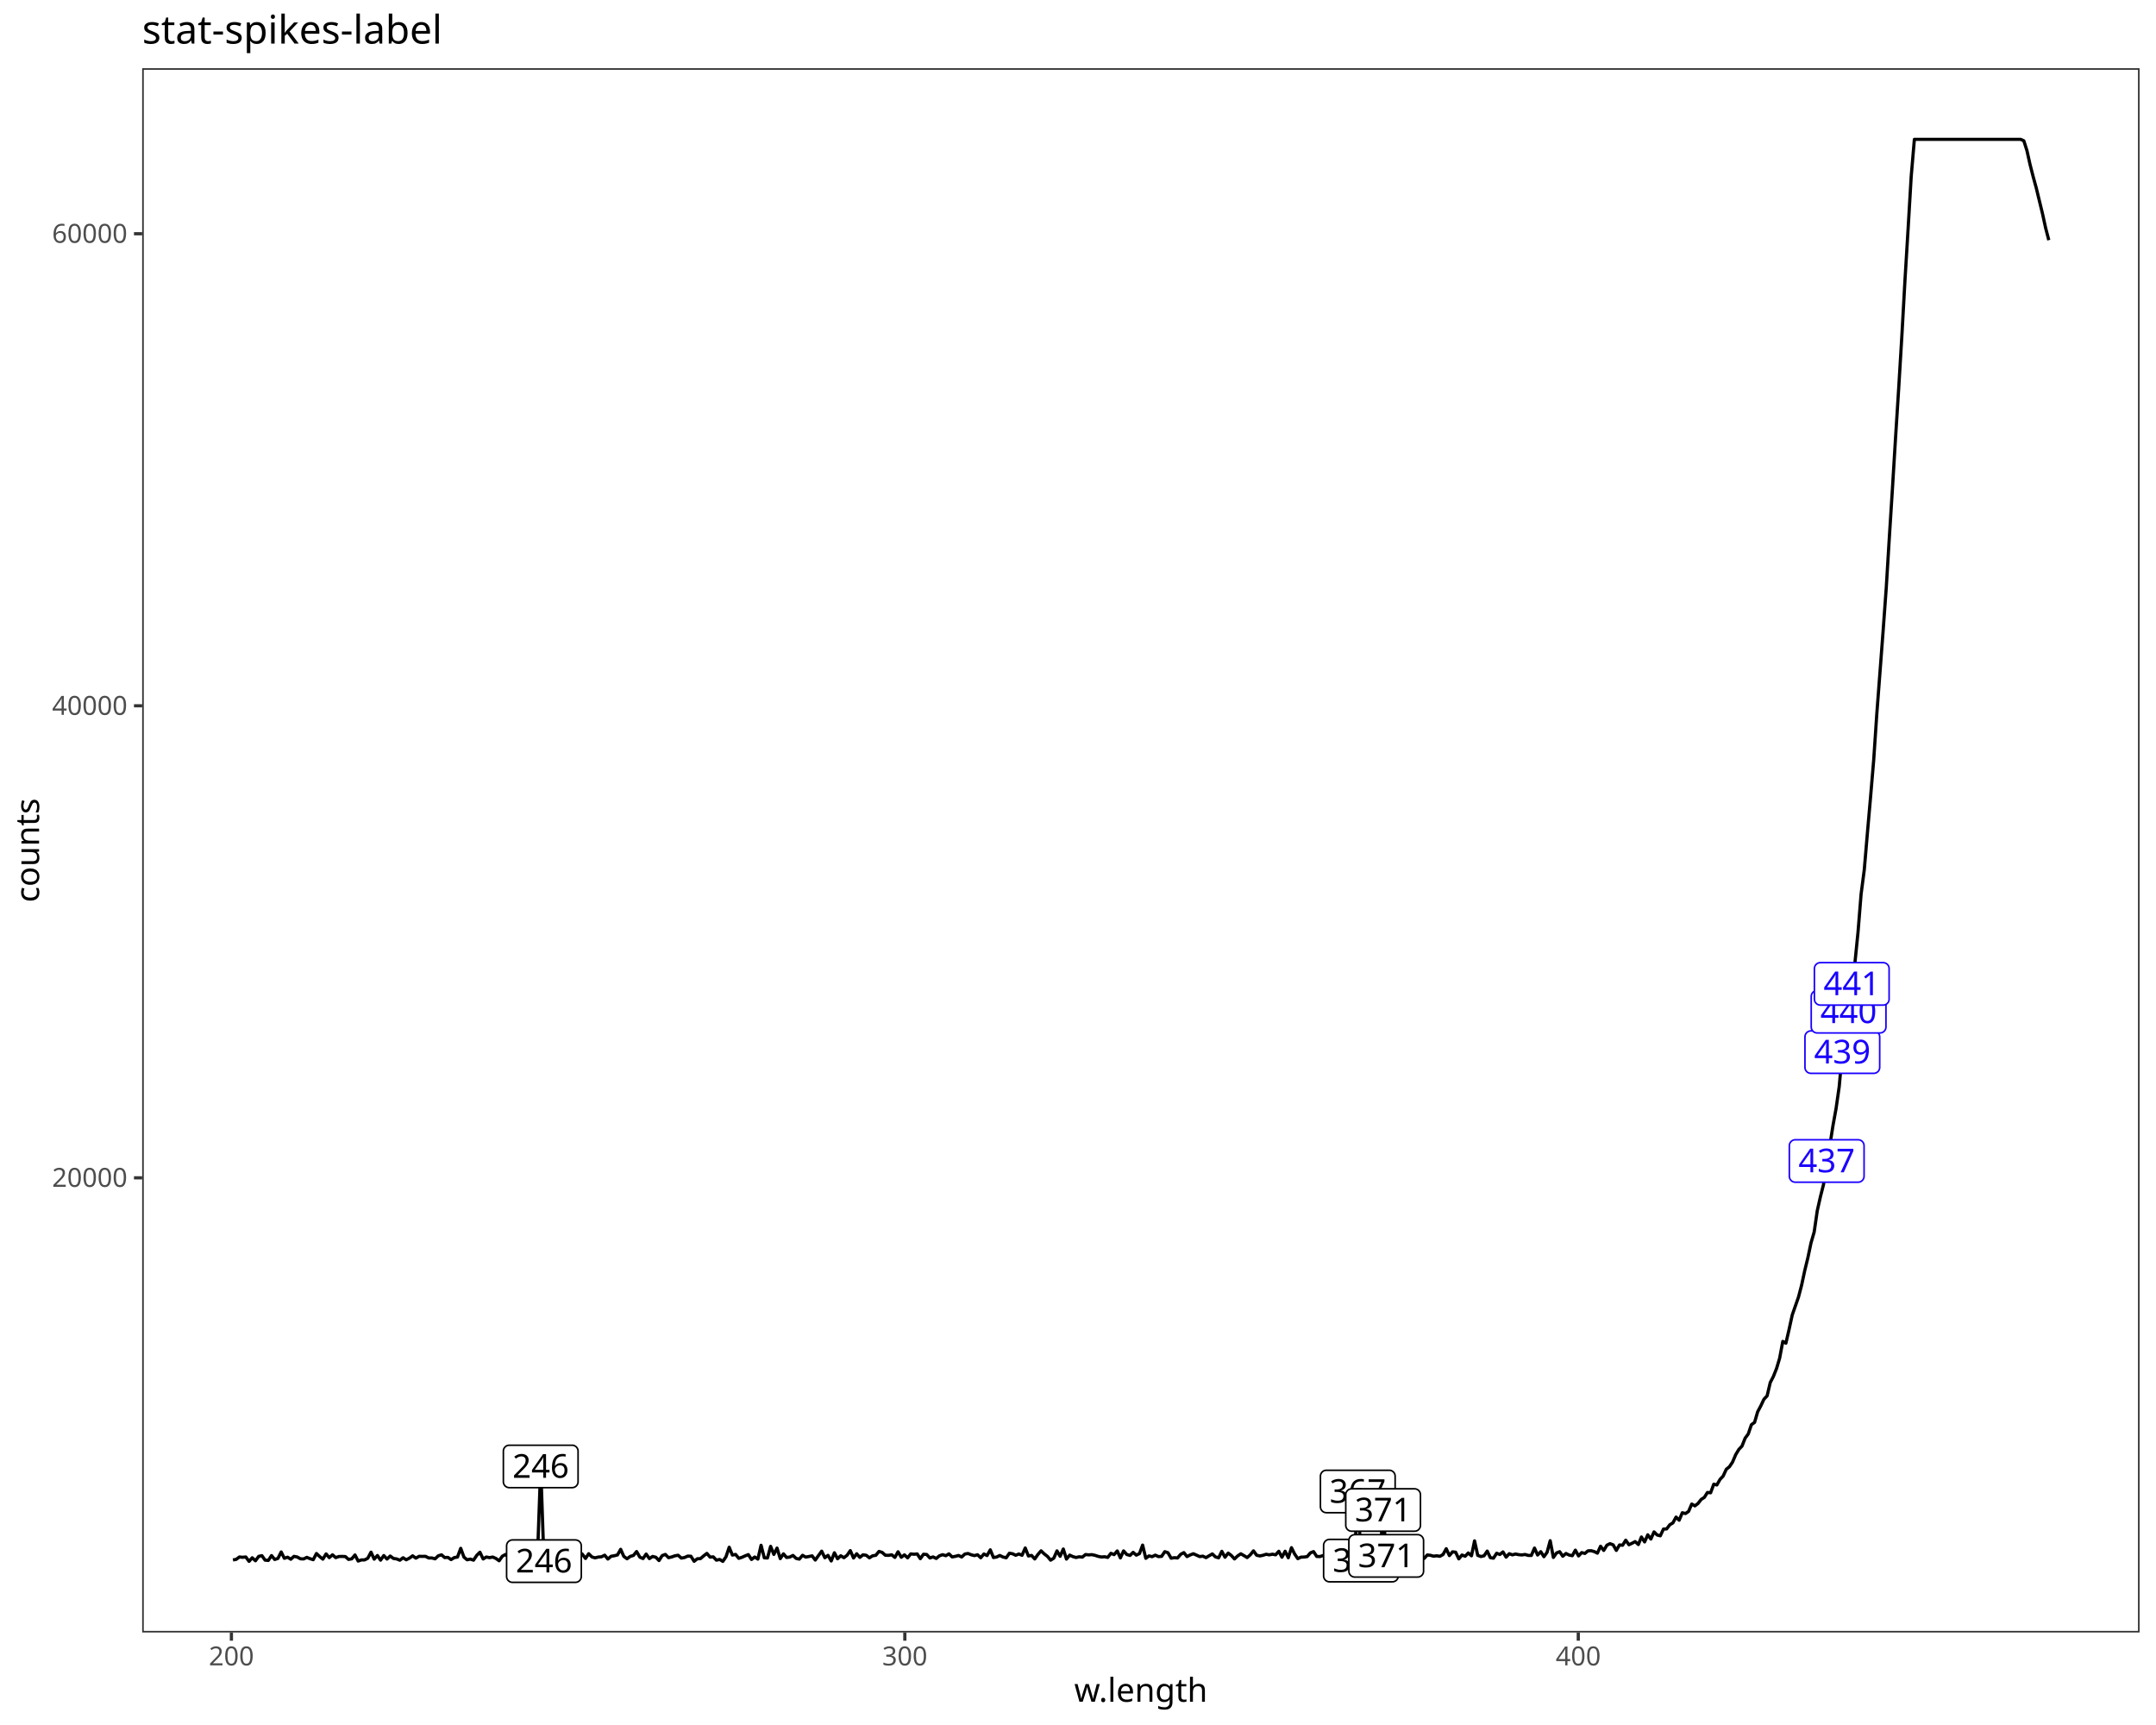
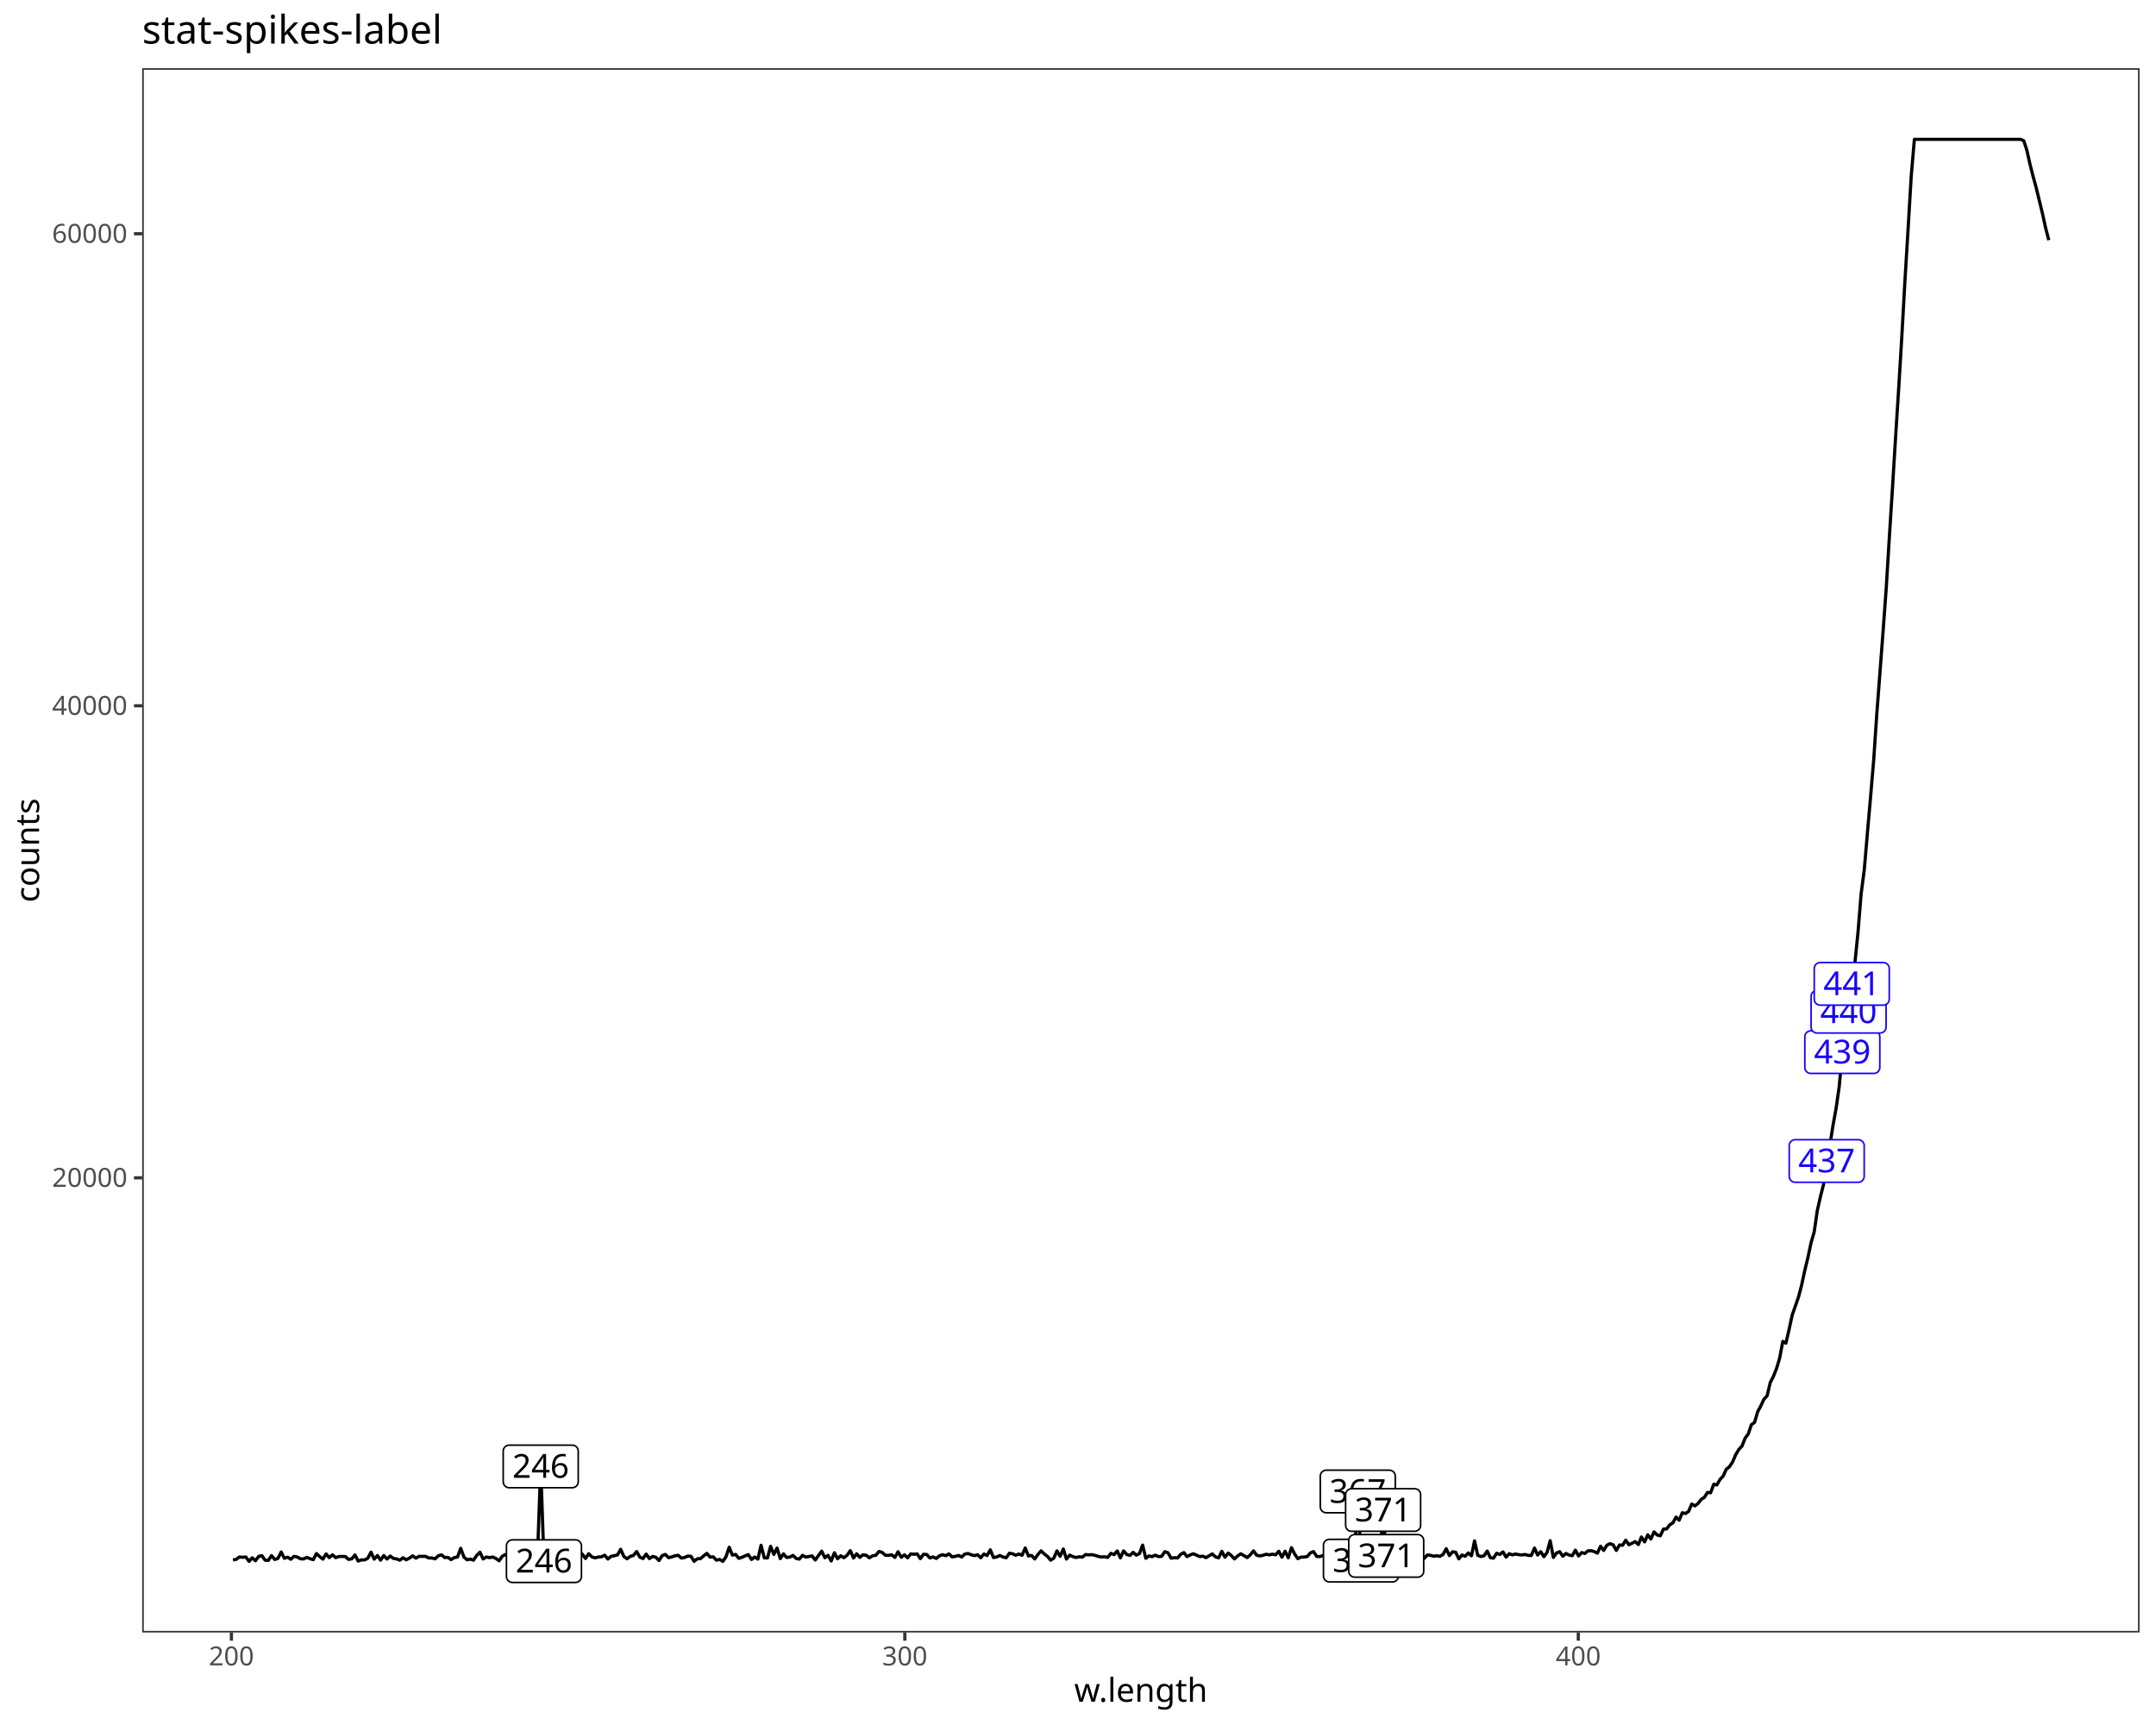
<svg xmlns="http://www.w3.org/2000/svg" class="svglite" data-engine-version="2.0" width="720.00pt" height="576.00pt" viewBox="0 0 720.00 576.00">
  <defs>
    <style type="text/css">
    .svglite line, .svglite polyline, .svglite polygon, .svglite path, .svglite rect, .svglite circle {
      fill: none;
      stroke: #000000;
      stroke-linecap: round;
      stroke-linejoin: round;
      stroke-miterlimit: 10.00;
    }
  </style>
  </defs>
  <rect width="100%" height="100%" style="stroke: none; fill: #FFFFFF;" />
  <defs>
    <clipPath id="cpMC4wMHw3MjAuMDB8MC4wMHw1NzYuMDA=">
      <rect x="0.00" y="0.00" width="720.00" height="576.00" />
    </clipPath>
  </defs>
  <g clip-path="url(#cpMC4wMHw3MjAuMDB8MC4wMHw1NzYuMDA=)">
    <rect x="0.00" y="0.00" width="720.00" height="576.00" style="stroke-width: 1.07; stroke: #FFFFFF; fill: #FFFFFF;" />
  </g>
  <defs>
    <clipPath id="cpNDcuNDh8NzE0LjUyfDIyLjc4fDU0NS4xMQ==">
      <rect x="47.48" y="22.78" width="667.04" height="522.33" />
    </clipPath>
  </defs>
  <g clip-path="url(#cpNDcuNDh8NzE0LjUyfDIyLjc4fDU0NS4xMQ==)">
    <rect x="47.48" y="22.78" width="667.04" height="522.33" style="stroke-width: 1.07; stroke: none; fill: #FFFFFF;" />
    <polyline points="77.80,520.89 78.88,520.69 79.96,519.89 81.01,520.00 82.09,519.89 83.17,521.36 84.23,520.16 85.31,521.16 86.39,519.69 87.47,519.46 88.52,520.95 89.60,521.05 90.68,519.43 91.74,520.73 92.82,520.37 93.90,518.22 94.96,520.33 96.04,519.97 97.12,520.65 98.17,519.69 99.25,519.90 100.33,520.50 101.39,520.55 102.47,520.02 103.55,520.47 104.60,520.80 105.68,518.74 106.76,519.76 107.82,520.62 108.90,518.87 109.96,520.11 111.04,519.17 112.12,520.11 113.17,519.74 114.25,519.71 115.33,519.76 116.39,520.71 117.47,520.51 118.55,519.22 119.61,521.26 120.68,520.88 121.74,520.88 122.82,520.33 123.90,518.29 124.96,520.62 126.04,519.40 127.09,520.96 128.17,519.42 129.25,520.59 130.31,519.58 131.39,520.39 132.45,520.54 133.53,520.98 134.61,520.15 135.66,520.83 136.74,520.27 137.80,519.51 138.88,520.28 139.96,519.67 141.02,519.70 142.09,519.68 143.15,520.22 144.23,520.22 145.29,520.51 146.37,519.50 147.45,519.18 148.50,520.09 149.58,520.03 150.64,520.76 151.72,520.10 152.78,519.92 153.86,517.01 154.94,519.95 155.99,520.83 157.07,520.60 158.13,520.96 159.21,519.36 160.27,518.31 161.35,520.56 162.40,519.91 163.48,520.12 164.54,519.91 165.62,520.39 166.68,521.16 167.75,519.64 168.83,519.05 169.89,520.08 170.97,520.31 172.03,519.37 173.11,519.23 174.16,521.00 175.24,520.81 176.30,519.44 177.38,518.94 178.44,520.27 179.52,518.96 180.57,489.66 181.65,521.29 182.71,519.90 183.79,520.00 184.85,519.99 185.93,519.85 186.98,521.25 188.06,519.97 189.12,519.25 190.20,519.70 191.26,518.95 192.34,520.06 193.39,518.34 194.45,518.92 195.53,520.39 196.59,518.80 197.67,519.88 198.72,520.19 199.80,519.92 200.86,519.83 201.94,519.30 203.00,520.58 204.08,519.66 205.13,519.49 206.21,519.21 207.27,517.34 208.33,519.71 209.41,520.49 210.46,519.71 211.54,519.38 212.60,518.08 213.68,519.96 214.74,520.42 215.79,518.92 216.87,520.44 217.93,519.72 219.01,519.98 220.07,521.09 221.14,519.43 222.20,519.04 223.26,520.13 224.34,519.88 225.40,519.50 226.47,519.32 227.53,520.27 228.59,520.08 229.67,519.60 230.73,519.65 231.80,521.34 232.86,520.49 233.92,520.45 235.00,519.51 236.06,518.70 237.13,519.94 238.19,519.85 239.25,520.96 240.33,520.72 241.39,521.37 242.44,519.84 243.52,516.65 244.58,519.26 245.66,519.04 246.71,520.35 247.77,520.01 248.85,519.52 249.91,519.10 250.97,520.73 252.04,519.91 253.10,520.60 254.16,515.99 255.24,520.18 256.30,520.23 257.35,516.35 258.43,519.04 259.49,516.93 260.57,520.44 261.63,518.85 262.68,520.06 263.74,519.93 264.82,519.38 265.88,520.38 266.93,520.61 268.01,519.34 269.07,519.93 270.13,519.74 271.21,519.52 272.26,520.92 273.32,519.44 274.40,517.95 275.46,520.15 276.51,519.35 277.59,521.23 278.65,518.49 279.71,520.49 280.76,519.49 281.84,520.13 282.90,519.31 283.96,517.77 285.04,520.23 286.09,518.82 287.15,520.03 288.21,519.17 289.29,519.33 290.34,520.18 291.40,519.51 292.48,519.33 293.54,518.04 294.59,518.36 295.65,519.31 296.73,519.35 297.79,519.17 298.85,520.04 299.90,518.16 300.98,519.99 302.04,519.19 303.10,520.17 304.15,518.86 305.23,518.99 306.29,518.87 307.35,520.46 308.40,518.98 309.48,519.07 310.54,520.23 311.60,519.87 312.65,520.39 313.71,519.51 314.79,519.13 315.85,519.47 316.90,518.85 317.96,519.87 319.02,519.69 320.10,519.39 321.15,519.90 322.21,518.92 323.27,518.73 324.35,519.17 325.41,519.44 326.46,519.15 327.52,520.16 328.58,518.89 329.63,519.42 330.71,517.51 331.77,520.08 332.83,519.91 333.88,519.39 334.94,519.90 336.02,520.17 337.08,518.65 338.13,518.81 339.19,519.32 340.25,518.90 341.31,519.33 342.38,516.89 343.44,519.56 344.50,519.38 345.56,520.55 346.61,519.06 347.67,517.84 348.73,518.86 349.81,519.71 350.86,520.96 351.92,520.29 352.98,517.86 354.03,519.67 355.09,517.24 356.15,520.60 357.23,519.27 358.28,519.77 359.34,520.07 360.40,519.83 361.46,519.94 362.51,519.08 363.57,519.20 364.63,519.12 365.68,519.34 366.76,519.70 367.82,519.90 368.88,519.82 369.93,520.04 370.99,518.67 372.05,519.11 373.11,517.88 374.16,520.21 375.22,517.87 376.28,519.06 377.36,519.38 378.41,518.35 379.47,519.28 380.53,518.77 381.58,515.93 382.64,520.34 383.70,519.54 384.75,519.79 385.81,519.28 386.87,519.77 387.93,519.69 388.98,518.12 390.04,518.48 391.10,520.31 392.15,520.13 393.23,520.23 394.29,519.01 395.35,518.44 396.40,519.76 397.46,519.22 398.52,518.81 399.58,519.28 400.63,519.77 401.69,519.62 402.75,520.12 403.80,519.48 404.86,518.87 405.92,519.88 406.97,520.17 408.03,518.01 409.09,519.98 410.15,518.60 411.20,519.39 412.26,520.54 413.32,519.54 414.37,518.83 415.43,519.44 416.49,520.09 417.54,519.17 418.60,517.85 419.66,519.31 420.72,519.55 421.77,519.33 422.83,518.99 423.89,519.18 424.94,518.97 426.00,519.17 427.06,517.99 428.11,519.97 429.17,517.98 430.23,520.15 431.29,516.79 432.34,518.89 433.40,520.45 434.46,519.95 435.49,519.92 436.55,519.76 437.60,518.53 438.66,518.10 439.72,519.72 440.78,519.76 441.83,519.42 442.89,519.80 443.95,519.29 445.00,517.30 446.06,518.94 447.12,520.06 448.17,519.13 449.23,519.93 450.29,520.31 451.32,519.34 452.38,519.57 453.44,498.02 454.49,521.11 455.55,520.27 456.61,518.71 457.67,520.25 458.72,518.70 459.78,519.26 460.84,519.90 461.89,504.21 462.93,519.52 463.98,520.02 465.04,520.59 466.10,519.74 467.16,519.47 468.21,520.52 469.27,519.95 470.33,519.20 471.36,520.65 472.42,518.18 473.48,519.78 474.53,520.40 475.59,520.40 476.65,519.22 477.70,519.34 478.74,519.63 479.79,519.50 480.85,519.67 481.91,519.07 482.97,517.13 484.02,519.43 485.08,518.17 486.11,518.30 487.17,520.52 488.23,519.24 489.29,519.65 490.34,518.56 491.40,519.50 492.43,514.51 493.49,519.35 494.55,519.75 495.60,519.50 496.66,517.93 497.70,520.12 498.75,520.30 499.81,518.65 500.87,519.07 501.92,518.20 502.96,519.94 504.02,518.80 505.07,519.19 506.13,518.90 507.19,519.13 508.22,519.22 509.28,519.06 510.34,519.37 511.39,519.39 512.45,516.92 513.48,519.24 514.54,518.13 515.60,519.80 516.65,518.33 517.69,514.46 518.75,520.05 519.80,518.56 520.86,518.13 521.89,519.65 522.95,518.72 524.01,519.25 525.07,519.47 526.10,517.62 527.16,519.55 528.21,518.43 529.27,518.72 530.31,517.85 531.36,517.80 532.42,518.10 533.45,518.62 534.51,516.31 535.57,517.71 536.63,515.96 537.66,515.45 538.72,515.85 539.77,517.70 540.83,515.88 541.87,515.98 542.92,514.29 543.98,515.81 545.01,515.32 546.07,514.76 547.13,515.74 548.16,513.22 549.22,514.87 550.28,512.49 551.31,513.90 552.37,511.52 553.42,512.56 554.46,512.83 555.52,510.57 556.57,510.53 557.63,509.14 558.66,508.52 559.72,506.58 560.76,507.62 561.81,505.13 562.87,505.39 563.90,504.69 564.96,502.22 566.02,502.83 567.05,502.03 568.11,500.68 569.17,500.00 570.20,498.35 571.26,498.46 572.32,495.58 573.35,495.85 574.41,493.98 575.44,492.89 576.50,490.61 577.56,489.75 578.59,488.20 579.65,485.71 580.70,483.97 581.74,482.87 582.80,480.21 583.83,478.82 584.89,475.72 585.94,474.96 586.98,471.40 588.04,469.41 589.07,467.22 590.13,466.10 591.18,461.65 592.22,459.63 593.28,456.97 594.31,453.53 595.37,447.91 596.40,448.51 597.46,443.95 598.52,439.09 599.55,436.14 600.61,433.10 601.64,429.18 602.70,424.25 603.73,420.04 604.79,415.03 605.85,411.37 606.88,404.27 607.94,399.57 608.97,395.52 610.03,387.67 611.07,382.56 612.12,375.87 613.16,370.14 614.21,362.83 615.25,351.32 616.31,346.40 617.34,337.83 618.40,328.53 619.43,321.77 620.49,311.25 621.52,298.52 622.58,290.42 623.64,277.97 624.67,266.23 625.73,253.73 626.76,238.41 627.82,224.52 628.85,210.93 629.91,196.39 630.95,179.42 631.98,163.21 633.04,145.90 634.07,129.72 635.13,112.17 636.16,93.71 637.22,76.31 638.25,58.92 639.31,46.53 640.35,46.53 641.40,46.53 642.44,46.53 643.49,46.53 644.53,46.53 645.59,46.53 646.62,46.53 647.66,46.53 648.71,46.53 649.75,46.53 650.80,46.53 651.84,46.53 652.90,46.53 653.93,46.53 654.99,46.53 656.02,46.53 657.06,46.53 658.11,46.53 659.15,46.53 660.20,46.53 661.24,46.53 662.30,46.53 663.33,46.53 664.36,46.53 665.42,46.53 666.46,46.53 667.51,46.53 668.55,46.53 669.58,46.53 670.64,46.53 671.67,46.53 672.71,46.53 673.77,46.53 674.80,46.53 675.86,47.01 676.89,50.24 677.93,54.90 678.98,58.99 680.02,62.79 681.07,67.12 682.11,71.40 683.14,76.12 684.20,80.19 " style="stroke-width: 1.07; stroke-linecap: butt;" />
-     <polygon points="170.08,496.75 191.07,496.75 190.99,496.74 191.31,496.73 191.62,496.67 191.92,496.55 192.20,496.40 192.44,496.19 192.65,495.96 192.82,495.69 192.95,495.39 193.03,495.08 193.05,494.77 193.05,494.77 193.05,484.56 193.05,484.56 193.03,484.24 192.95,483.93 192.82,483.64 192.65,483.37 192.44,483.13 192.20,482.93 191.92,482.77 191.62,482.65 191.31,482.59 191.07,482.58 170.08,482.58 170.32,482.59 170.00,482.58 169.68,482.62 169.37,482.70 169.09,482.84 168.82,483.02 168.59,483.24 168.40,483.50 168.25,483.78 168.15,484.08 168.10,484.40 168.10,484.56 168.10,494.77 168.10,494.61 168.10,494.93 168.15,495.24 168.25,495.54 168.40,495.82 168.59,496.08 168.82,496.30 169.09,496.48 169.37,496.62 169.68,496.71 170.00,496.74 " style="stroke-width: 0.53; fill: #FFFFFF;" />
-     <text x="180.57" y="493.45" text-anchor="middle" style="font-size: 11.00px; font-family: sans;" textLength="18.35px" lengthAdjust="spacingAndGlyphs">246</text>
-     <polygon points="171.16,528.37 192.15,528.37 192.07,528.37 192.39,528.36 192.70,528.29 193.00,528.18 193.28,528.02 193.52,527.82 193.73,527.58 193.90,527.31 194.03,527.02 194.10,526.71 194.13,526.39 194.13,526.39 194.13,516.18 194.13,516.18 194.10,515.86 194.03,515.55 193.90,515.26 193.73,514.99 193.52,514.75 193.28,514.55 193.00,514.39 192.70,514.28 192.39,514.22 192.15,514.20 171.16,514.20 171.39,514.22 171.08,514.20 170.76,514.24 170.45,514.33 170.17,514.47 169.90,514.65 169.67,514.87 169.48,515.12 169.33,515.40 169.23,515.71 169.18,516.02 169.18,516.18 169.18,526.39 169.18,526.23 169.18,526.55 169.23,526.86 169.33,527.17 169.48,527.45 169.67,527.70 169.90,527.92 170.17,528.11 170.45,528.24 170.76,528.33 171.08,528.37 " style="stroke-width: 0.53; fill: #FFFFFF;" />
-     <text x="181.65" y="525.07" text-anchor="middle" style="font-size: 11.00px; font-family: sans;" textLength="18.35px" lengthAdjust="spacingAndGlyphs">246</text>
-     <polygon points="442.94,505.11 463.93,505.11 463.85,505.10 464.17,505.09 464.49,505.03 464.78,504.92 465.06,504.76 465.31,504.55 465.52,504.32 465.69,504.05 465.81,503.75 465.89,503.44 465.91,503.13 465.91,503.13 465.91,492.92 465.91,492.92 465.89,492.60 465.81,492.29 465.69,492.00 465.52,491.73 465.31,491.49 465.06,491.29 464.78,491.13 464.49,491.01 464.17,490.95 463.93,490.94 442.94,490.94 443.18,490.95 442.86,490.94 442.54,490.98 442.24,491.06 441.95,491.20 441.69,491.38 441.46,491.60 441.27,491.86 441.12,492.14 441.02,492.44 440.97,492.76 440.96,492.92 440.96,503.13 440.97,502.97 440.97,503.29 441.02,503.60 441.12,503.90 441.27,504.18 441.46,504.44 441.69,504.66 441.95,504.84 442.24,504.98 442.54,505.07 442.86,505.10 " style="stroke-width: 0.53; fill: #FFFFFF;" />
-     <text x="453.44" y="501.81" text-anchor="middle" style="font-size: 11.00px; font-family: sans;" textLength="18.35px" lengthAdjust="spacingAndGlyphs">367</text>
-     <polygon points="444.00,528.19 464.99,528.19 464.91,528.19 465.23,528.18 465.54,528.11 465.84,528.00 466.12,527.84 466.36,527.64 466.57,527.40 466.74,527.13 466.87,526.84 466.95,526.53 466.97,526.21 466.97,526.21 466.97,516.00 466.97,516.00 466.95,515.68 466.87,515.37 466.74,515.08 466.57,514.81 466.36,514.57 466.12,514.37 465.84,514.21 465.54,514.10 465.23,514.04 464.99,514.02 444.00,514.02 444.24,514.04 443.92,514.02 443.60,514.06 443.29,514.15 443.01,514.29 442.74,514.47 442.51,514.69 442.32,514.94 442.18,515.23 442.07,515.53 442.02,515.84 442.02,516.00 442.02,526.21 442.02,526.05 442.02,526.37 442.07,526.69 442.18,526.99 442.32,527.27 442.51,527.52 442.74,527.75 443.01,527.93 443.29,528.06 443.60,528.15 443.92,528.19 " style="stroke-width: 0.53; fill: #FFFFFF;" />
-     <text x="454.49" y="524.89" text-anchor="middle" style="font-size: 11.00px; font-family: sans;" textLength="18.35px" lengthAdjust="spacingAndGlyphs">368</text>
-     <polygon points="451.40,511.30 472.39,511.30 472.31,511.30 472.63,511.28 472.94,511.22 473.24,511.11 473.52,510.95 473.76,510.75 473.97,510.51 474.14,510.24 474.27,509.95 474.34,509.64 474.37,509.32 474.37,509.32 474.37,499.11 474.37,499.11 474.34,498.79 474.27,498.48 474.14,498.19 473.97,497.92 473.76,497.68 473.52,497.48 473.24,497.32 472.94,497.21 472.63,497.14 472.39,497.13 451.40,497.13 451.63,497.14 451.32,497.13 451.00,497.17 450.69,497.26 450.41,497.39 450.14,497.57 449.91,497.80 449.72,498.05 449.57,498.33 449.47,498.63 449.42,498.95 449.42,499.11 449.42,509.32 449.42,509.16 449.42,509.48 449.47,509.79 449.57,510.09 449.72,510.38 449.91,510.63 450.14,510.85 450.41,511.03 450.69,511.17 451.00,511.26 451.32,511.30 " style="stroke-width: 0.53; fill: #FFFFFF;" />
-     <text x="461.89" y="508.00" text-anchor="middle" style="font-size: 11.00px; font-family: sans;" textLength="18.35px" lengthAdjust="spacingAndGlyphs">371</text>
-     <polygon points="452.43,526.61 473.42,526.61 473.35,526.60 473.66,526.59 473.98,526.53 474.27,526.41 474.55,526.26 474.80,526.05 475.01,525.82 475.18,525.55 475.30,525.25 475.38,524.94 475.40,524.63 475.40,524.63 475.40,514.42 475.40,514.42 475.38,514.10 475.30,513.79 475.18,513.50 475.01,513.23 474.80,512.99 474.55,512.79 474.27,512.63 473.98,512.51 473.66,512.45 473.42,512.44 452.43,512.44 452.67,512.45 452.35,512.44 452.03,512.48 451.73,512.56 451.44,512.70 451.18,512.88 450.95,513.10 450.76,513.36 450.61,513.64 450.51,513.94 450.46,514.26 450.45,514.42 450.45,524.63 450.46,524.47 450.46,524.78 450.51,525.10 450.61,525.40 450.76,525.68 450.95,525.94 451.18,526.16 451.44,526.34 451.73,526.48 452.03,526.57 452.35,526.60 " style="stroke-width: 0.53; fill: #FFFFFF;" />
-     <text x="462.93" y="523.31" text-anchor="middle" style="font-size: 11.00px; font-family: sans;" textLength="18.35px" lengthAdjust="spacingAndGlyphs">371</text>
-     <polygon points="599.53,394.75 620.53,394.75 620.45,394.75 620.77,394.74 621.08,394.67 621.38,394.56 621.65,394.40 621.90,394.20 622.11,393.96 622.28,393.69 622.41,393.40 622.48,393.09 622.51,392.77 622.51,392.77 622.51,382.56 622.51,382.56 622.48,382.24 622.41,381.93 622.28,381.64 622.11,381.37 621.90,381.13 621.65,380.93 621.38,380.77 621.08,380.66 620.77,380.60 620.53,380.58 599.53,380.58 599.77,380.60 599.45,380.58 599.14,380.62 598.83,380.71 598.54,380.85 598.28,381.03 598.05,381.25 597.86,381.50 597.71,381.78 597.61,382.09 597.56,382.40 597.55,382.56 597.55,392.77 597.56,392.61 597.56,392.93 597.61,393.24 597.71,393.55 597.86,393.83 598.05,394.08 598.28,394.30 598.54,394.49 598.83,394.62 599.14,394.71 599.45,394.75 " style="stroke-width: 0.53; stroke: #1B00FF; fill: #FFFFFF;" />
-     <text x="610.03" y="391.45" text-anchor="middle" style="font-size: 11.00px; fill: #1B00FF; font-family: sans;" textLength="18.35px" lengthAdjust="spacingAndGlyphs">437</text>
-     <polygon points="604.75,358.40 625.75,358.40 625.67,358.40 625.98,358.39 626.30,358.32 626.59,358.21 626.87,358.05 627.12,357.85 627.33,357.61 627.50,357.34 627.62,357.05 627.70,356.74 627.73,356.42 627.73,356.42 627.73,346.21 627.73,346.21 627.70,345.89 627.62,345.58 627.50,345.29 627.33,345.02 627.12,344.78 626.87,344.58 626.59,344.42 626.30,344.31 625.98,344.25 625.75,344.23 604.75,344.23 604.99,344.25 604.67,344.23 604.35,344.27 604.05,344.36 603.76,344.50 603.50,344.68 603.27,344.90 603.08,345.15 602.93,345.44 602.83,345.74 602.78,346.05 602.77,346.21 602.77,356.42 602.78,356.26 602.78,356.58 602.83,356.90 602.93,357.20 603.08,357.48 603.27,357.73 603.50,357.96 603.76,358.14 604.05,358.27 604.35,358.36 604.67,358.40 " style="stroke-width: 0.53; stroke: #1900FF; fill: #FFFFFF;" />
-     <text x="615.25" y="355.10" text-anchor="middle" style="font-size: 11.00px; fill: #1900FF; font-family: sans;" textLength="18.35px" lengthAdjust="spacingAndGlyphs">439</text>
-     <polygon points="606.84,344.92 627.84,344.92 627.76,344.91 628.08,344.90 628.39,344.84 628.69,344.72 628.96,344.56 629.21,344.36 629.42,344.12 629.59,343.86 629.71,343.56 629.79,343.25 629.82,342.94 629.82,342.94 629.82,332.73 629.82,332.73 629.79,332.41 629.71,332.10 629.59,331.81 629.42,331.54 629.21,331.30 628.96,331.10 628.69,330.94 628.39,330.82 628.08,330.76 627.84,330.75 606.84,330.75 607.08,330.76 606.76,330.75 606.45,330.79 606.14,330.87 605.85,331.01 605.59,331.19 605.36,331.41 605.17,331.67 605.02,331.95 604.92,332.25 604.87,332.57 604.86,332.73 604.86,342.94 604.87,342.78 604.87,343.09 604.92,343.41 605.02,343.71 605.17,343.99 605.36,344.25 605.59,344.47 605.85,344.65 606.14,344.79 606.45,344.88 606.76,344.91 " style="stroke-width: 0.53; stroke: #1800FF; fill: #FFFFFF;" />
-     <text x="617.34" y="341.62" text-anchor="middle" style="font-size: 11.00px; fill: #1800FF; font-family: sans;" textLength="18.35px" lengthAdjust="spacingAndGlyphs">440</text>
-     <polygon points="607.90,335.61 628.89,335.61 628.81,335.61 629.13,335.60 629.44,335.53 629.74,335.42 630.02,335.26 630.27,335.06 630.48,334.82 630.65,334.55 630.77,334.26 630.85,333.95 630.87,333.63 630.87,333.63 630.87,323.42 630.87,323.42 630.85,323.10 630.77,322.79 630.65,322.50 630.48,322.23 630.27,321.99 630.02,321.79 629.74,321.63 629.44,321.52 629.13,321.45 628.89,321.44 607.90,321.44 608.14,321.45 607.82,321.44 607.50,321.48 607.20,321.57 606.91,321.71 606.65,321.89 606.42,322.11 606.23,322.36 606.08,322.64 605.98,322.95 605.93,323.26 605.92,323.42 605.92,333.63 605.93,333.47 605.93,333.79 605.98,334.10 606.08,334.41 606.23,334.69 606.42,334.94 606.65,335.16 606.91,335.35 607.20,335.48 607.50,335.57 607.82,335.61 " style="stroke-width: 0.53; stroke: #1700FF; fill: #FFFFFF;" />
-     <text x="618.40" y="332.31" text-anchor="middle" style="font-size: 11.00px; fill: #1700FF; font-family: sans;" textLength="18.35px" lengthAdjust="spacingAndGlyphs">441</text>
+     <polygon points="170.04,496.77 191.11,496.77 191.03,496.77 191.35,496.76 191.66,496.69 191.96,496.58 192.24,496.42 192.49,496.22 192.70,495.98 192.87,495.71 192.99,495.41 193.07,495.10 193.10,494.78 193.10,494.78 193.10,484.54 193.10,484.54 193.07,484.22 192.99,483.91 192.87,483.61 192.70,483.34 192.49,483.10 192.24,482.90 191.96,482.74 191.66,482.63 191.35,482.56 191.11,482.55 170.04,482.55 170.28,482.56 169.96,482.55 169.64,482.59 169.33,482.68 169.05,482.82 168.78,483.00 168.55,483.22 168.36,483.48 168.21,483.76 168.11,484.06 168.06,484.38 168.05,484.54 168.05,494.78 168.06,494.62 168.06,494.94 168.11,495.26 168.21,495.56 168.36,495.85 168.55,496.10 168.78,496.32 169.05,496.51 169.33,496.64 169.64,496.73 169.96,496.77 " style="stroke-width: 0.53; fill: #FFFFFF;" />
+     <text x="180.57" y="493.46" text-anchor="middle" style="font-size: 11.04px; font-family: sans;" textLength="18.42px" lengthAdjust="spacingAndGlyphs">246</text>
+     <polygon points="171.12,528.40 192.19,528.40 192.11,528.39 192.43,528.38 192.74,528.32 193.04,528.20 193.32,528.04 193.56,527.84 193.78,527.60 193.95,527.33 194.07,527.04 194.15,526.73 194.18,526.41 194.18,526.41 194.18,516.16 194.18,516.16 194.15,515.84 194.07,515.53 193.95,515.24 193.78,514.97 193.56,514.73 193.32,514.53 193.04,514.37 192.74,514.25 192.43,514.19 192.19,514.18 171.12,514.18 171.36,514.19 171.04,514.18 170.72,514.22 170.41,514.30 170.12,514.44 169.86,514.62 169.63,514.84 169.44,515.10 169.29,515.38 169.19,515.69 169.14,516.00 169.13,516.16 169.13,526.41 169.14,526.25 169.14,526.57 169.19,526.88 169.29,527.19 169.44,527.47 169.63,527.73 169.86,527.95 170.12,528.13 170.41,528.27 170.72,528.36 171.04,528.39 " style="stroke-width: 0.53; fill: #FFFFFF;" />
+     <text x="181.65" y="525.08" text-anchor="middle" style="font-size: 11.04px; font-family: sans;" textLength="18.42px" lengthAdjust="spacingAndGlyphs">246</text>
+     <polygon points="442.90,505.13 463.97,505.13 463.89,505.13 464.21,505.12 464.53,505.05 464.82,504.94 465.10,504.78 465.35,504.58 465.56,504.34 465.73,504.07 465.86,503.77 465.93,503.46 465.96,503.14 465.96,503.14 465.96,492.90 465.96,492.90 465.93,492.58 465.86,492.27 465.73,491.97 465.56,491.70 465.35,491.46 465.10,491.26 464.82,491.10 464.53,490.99 464.21,490.93 463.97,490.91 442.90,490.91 443.14,490.93 442.82,490.91 442.50,490.95 442.20,491.04 441.91,491.18 441.65,491.36 441.41,491.58 441.22,491.84 441.07,492.12 440.97,492.42 440.92,492.74 440.91,492.90 440.91,503.14 440.92,502.98 440.92,503.30 440.97,503.62 441.07,503.92 441.22,504.21 441.41,504.46 441.65,504.68 441.91,504.87 442.20,505.00 442.50,505.09 442.82,505.13 " style="stroke-width: 0.53; fill: #FFFFFF;" />
+     <text x="453.44" y="501.82" text-anchor="middle" style="font-size: 11.04px; font-family: sans;" textLength="18.42px" lengthAdjust="spacingAndGlyphs">367</text>
+     <polygon points="443.96,528.22 465.03,528.22 464.95,528.22 465.27,528.20 465.58,528.14 465.88,528.03 466.16,527.87 466.41,527.66 466.62,527.42 466.79,527.15 466.91,526.86 466.99,526.55 467.02,526.23 467.02,526.23 467.02,515.98 467.02,515.98 466.99,515.66 466.91,515.35 466.79,515.06 466.62,514.79 466.41,514.55 466.16,514.35 465.88,514.19 465.58,514.07 465.27,514.01 465.03,514.00 443.96,514.00 444.20,514.01 443.88,514.00 443.56,514.04 443.25,514.13 442.97,514.26 442.70,514.44 442.47,514.67 442.28,514.92 442.13,515.20 442.03,515.51 441.98,515.82 441.97,515.98 441.97,526.23 441.98,526.07 441.98,526.39 442.03,526.71 442.13,527.01 442.28,527.29 442.47,527.55 442.70,527.77 442.97,527.95 443.25,528.09 443.56,528.18 443.88,528.22 " style="stroke-width: 0.53; fill: #FFFFFF;" />
+     <text x="454.49" y="524.91" text-anchor="middle" style="font-size: 11.04px; font-family: sans;" textLength="18.42px" lengthAdjust="spacingAndGlyphs">368</text>
+     <polygon points="451.36,511.32 472.43,511.32 472.35,511.32 472.67,511.31 472.98,511.25 473.28,511.13 473.56,510.97 473.80,510.77 474.02,510.53 474.19,510.26 474.31,509.97 474.39,509.66 474.42,509.34 474.42,509.34 474.42,499.09 474.42,499.09 474.39,498.77 474.31,498.46 474.19,498.17 474.02,497.90 473.80,497.66 473.56,497.45 473.28,497.29 472.98,497.18 472.67,497.12 472.43,497.10 451.36,497.10 451.60,497.12 451.28,497.10 450.96,497.14 450.65,497.23 450.36,497.37 450.10,497.55 449.87,497.77 449.68,498.03 449.53,498.31 449.43,498.61 449.38,498.93 449.37,499.09 449.37,509.34 449.38,509.18 449.38,509.50 449.43,509.81 449.53,510.12 449.68,510.40 449.87,510.65 450.10,510.88 450.36,511.06 450.65,511.20 450.96,511.28 451.28,511.32 " style="stroke-width: 0.53; fill: #FFFFFF;" />
+     <text x="461.89" y="508.01" text-anchor="middle" style="font-size: 11.04px; font-family: sans;" textLength="18.42px" lengthAdjust="spacingAndGlyphs">371</text>
+     <polygon points="452.39,526.63 473.46,526.63 473.38,526.63 473.70,526.62 474.02,526.55 474.31,526.44 474.59,526.28 474.84,526.08 475.05,525.84 475.22,525.57 475.35,525.27 475.42,524.96 475.45,524.64 475.45,524.64 475.45,514.40 475.45,514.40 475.42,514.08 475.35,513.77 475.22,513.47 475.05,513.20 474.84,512.96 474.59,512.76 474.31,512.60 474.02,512.49 473.70,512.42 473.46,512.41 452.39,512.41 452.63,512.42 452.31,512.41 452.00,512.45 451.69,512.54 451.40,512.68 451.14,512.86 450.91,513.08 450.71,513.33 450.56,513.62 450.46,513.92 450.41,514.24 450.41,514.40 450.41,524.64 450.41,524.48 450.41,524.80 450.46,525.12 450.56,525.42 450.71,525.71 450.91,525.96 451.14,526.18 451.40,526.36 451.69,526.50 452.00,526.59 452.31,526.63 " style="stroke-width: 0.53; fill: #FFFFFF;" />
+     <text x="462.93" y="523.32" text-anchor="middle" style="font-size: 11.04px; font-family: sans;" textLength="18.42px" lengthAdjust="spacingAndGlyphs">371</text>
+     <polygon points="599.50,394.78 620.57,394.78 620.49,394.77 620.81,394.76 621.12,394.70 621.42,394.58 621.69,394.42 621.94,394.22 622.15,393.98 622.33,393.71 622.45,393.42 622.53,393.11 622.55,392.79 622.55,392.79 622.55,382.54 622.55,382.54 622.53,382.22 622.45,381.91 622.33,381.62 622.15,381.35 621.94,381.11 621.69,380.91 621.42,380.75 621.12,380.63 620.81,380.57 620.57,380.56 599.50,380.56 599.73,380.57 599.42,380.56 599.10,380.60 598.79,380.68 598.50,380.82 598.24,381.00 598.01,381.22 597.82,381.48 597.67,381.76 597.57,382.07 597.51,382.38 597.51,382.54 597.51,392.79 597.51,392.63 597.51,392.95 597.57,393.27 597.67,393.57 597.82,393.85 598.01,394.11 598.24,394.33 598.50,394.51 598.79,394.65 599.10,394.74 599.42,394.77 " style="stroke-width: 0.53; stroke: #1B00FF; fill: #FFFFFF;" />
+     <text x="610.03" y="391.46" text-anchor="middle" style="font-size: 11.04px; fill: #1B00FF; font-family: sans;" textLength="18.42px" lengthAdjust="spacingAndGlyphs">437</text>
+     <polygon points="604.71,358.43 625.78,358.43 625.70,358.43 626.02,358.41 626.34,358.35 626.64,358.24 626.91,358.08 627.16,357.87 627.37,357.63 627.54,357.36 627.67,357.07 627.74,356.76 627.77,356.44 627.77,356.44 627.77,346.19 627.77,346.19 627.74,345.87 627.67,345.56 627.54,345.27 627.37,345.00 627.16,344.76 626.91,344.56 626.64,344.40 626.34,344.28 626.02,344.22 625.78,344.21 604.71,344.21 604.95,344.22 604.63,344.21 604.32,344.25 604.01,344.34 603.72,344.47 603.46,344.65 603.23,344.88 603.03,345.13 602.88,345.41 602.78,345.72 602.73,346.03 602.73,346.19 602.73,356.44 602.73,356.28 602.73,356.60 602.78,356.92 602.88,357.22 603.03,357.50 603.23,357.76 603.46,357.98 603.72,358.16 604.01,358.30 604.32,358.39 604.63,358.43 " style="stroke-width: 0.53; stroke: #1900FF; fill: #FFFFFF;" />
+     <text x="615.25" y="355.12" text-anchor="middle" style="font-size: 11.04px; fill: #1900FF; font-family: sans;" textLength="18.42px" lengthAdjust="spacingAndGlyphs">439</text>
+     <polygon points="606.80,344.94 627.87,344.94 627.79,344.94 628.11,344.93 628.43,344.86 628.73,344.75 629.00,344.59 629.25,344.39 629.46,344.15 629.63,343.88 629.76,343.58 629.84,343.27 629.86,342.95 629.86,342.95 629.86,332.71 629.86,332.71 629.84,332.39 629.76,332.08 629.63,331.78 629.46,331.51 629.25,331.27 629.00,331.07 628.73,330.91 628.43,330.80 628.11,330.73 627.87,330.72 606.80,330.72 607.04,330.73 606.72,330.72 606.41,330.76 606.10,330.85 605.81,330.99 605.55,331.17 605.32,331.39 605.12,331.64 604.98,331.93 604.87,332.23 604.82,332.55 604.82,332.71 604.82,342.95 604.82,342.79 604.82,343.11 604.87,343.43 604.98,343.73 605.12,344.02 605.32,344.27 605.55,344.49 605.81,344.67 606.10,344.81 606.41,344.90 606.72,344.94 " style="stroke-width: 0.53; stroke: #1800FF; fill: #FFFFFF;" />
+     <text x="617.34" y="341.63" text-anchor="middle" style="font-size: 11.04px; fill: #1800FF; font-family: sans;" textLength="18.42px" lengthAdjust="spacingAndGlyphs">440</text>
+     <polygon points="607.86,335.64 628.93,335.64 628.85,335.63 629.17,335.62 629.48,335.56 629.78,335.44 630.06,335.28 630.31,335.08 630.52,334.84 630.69,334.57 630.82,334.28 630.89,333.97 630.92,333.65 630.92,333.65 630.92,323.40 630.92,323.40 630.89,323.08 630.82,322.77 630.69,322.48 630.52,322.21 630.31,321.97 630.06,321.77 629.78,321.61 629.48,321.49 629.17,321.43 628.93,321.41 607.86,321.41 608.10,321.43 607.78,321.42 607.46,321.45 607.16,321.54 606.87,321.68 606.60,321.86 606.37,322.08 606.18,322.34 606.03,322.62 605.93,322.93 605.88,323.24 605.87,323.40 605.87,333.65 605.88,333.49 605.88,333.81 605.93,334.12 606.03,334.43 606.18,334.71 606.37,334.97 606.60,335.19 606.87,335.37 607.16,335.51 607.46,335.60 607.78,335.63 " style="stroke-width: 0.53; stroke: #1700FF; fill: #FFFFFF;" />
+     <text x="618.40" y="332.32" text-anchor="middle" style="font-size: 11.04px; fill: #1700FF; font-family: sans;" textLength="18.42px" lengthAdjust="spacingAndGlyphs">441</text>
    <rect x="47.48" y="22.78" width="667.04" height="522.33" style="stroke-width: 1.07; stroke: #333333;" />
  </g>
  <g clip-path="url(#cpMC4wMHw3MjAuMDB8MC4wMHw1NzYuMDA=)">
    <text x="42.55" y="396.31" text-anchor="end" style="font-size: 8.80px; fill: #4D4D4D; font-family: sans;" textLength="24.47px" lengthAdjust="spacingAndGlyphs">20000</text>
    <text x="42.55" y="238.70" text-anchor="end" style="font-size: 8.80px; fill: #4D4D4D; font-family: sans;" textLength="24.47px" lengthAdjust="spacingAndGlyphs">40000</text>
    <text x="42.55" y="81.08" text-anchor="end" style="font-size: 8.80px; fill: #4D4D4D; font-family: sans;" textLength="24.47px" lengthAdjust="spacingAndGlyphs">60000</text>
    <polyline points="44.74,393.29 47.48,393.29 " style="stroke-width: 1.07; stroke: #333333; stroke-linecap: butt;" />
    <polyline points="44.74,235.67 47.48,235.67 " style="stroke-width: 1.07; stroke: #333333; stroke-linecap: butt;" />
    <polyline points="44.74,78.05 47.48,78.05 " style="stroke-width: 1.07; stroke: #333333; stroke-linecap: butt;" />
    <polyline points="77.28,547.85 77.28,545.11 " style="stroke-width: 1.07; stroke: #333333; stroke-linecap: butt;" />
    <polyline points="302.17,547.85 302.17,545.11 " style="stroke-width: 1.07; stroke: #333333; stroke-linecap: butt;" />
    <polyline points="527.07,547.85 527.07,545.11 " style="stroke-width: 1.07; stroke: #333333; stroke-linecap: butt;" />
    <text x="77.28" y="556.10" text-anchor="middle" style="font-size: 8.80px; fill: #4D4D4D; font-family: sans;" textLength="14.68px" lengthAdjust="spacingAndGlyphs">200</text>
    <text x="302.17" y="556.10" text-anchor="middle" style="font-size: 8.80px; fill: #4D4D4D; font-family: sans;" textLength="14.68px" lengthAdjust="spacingAndGlyphs">300</text>
    <text x="527.07" y="556.10" text-anchor="middle" style="font-size: 8.80px; fill: #4D4D4D; font-family: sans;" textLength="14.68px" lengthAdjust="spacingAndGlyphs">400</text>
    <text x="381.00" y="568.24" text-anchor="middle" style="font-size: 11.00px; font-family: sans;" textLength="40.97px" lengthAdjust="spacingAndGlyphs">w.length</text>
    <text transform="translate(13.05,283.95) rotate(-90)" text-anchor="middle" style="font-size: 11.00px; font-family: sans;" textLength="32.42px" lengthAdjust="spacingAndGlyphs">counts</text>
    <text x="47.48" y="14.56" style="font-size: 13.20px; font-family: sans;" textLength="95.39px" lengthAdjust="spacingAndGlyphs">stat-spikes-label</text>
  </g>
</svg>
